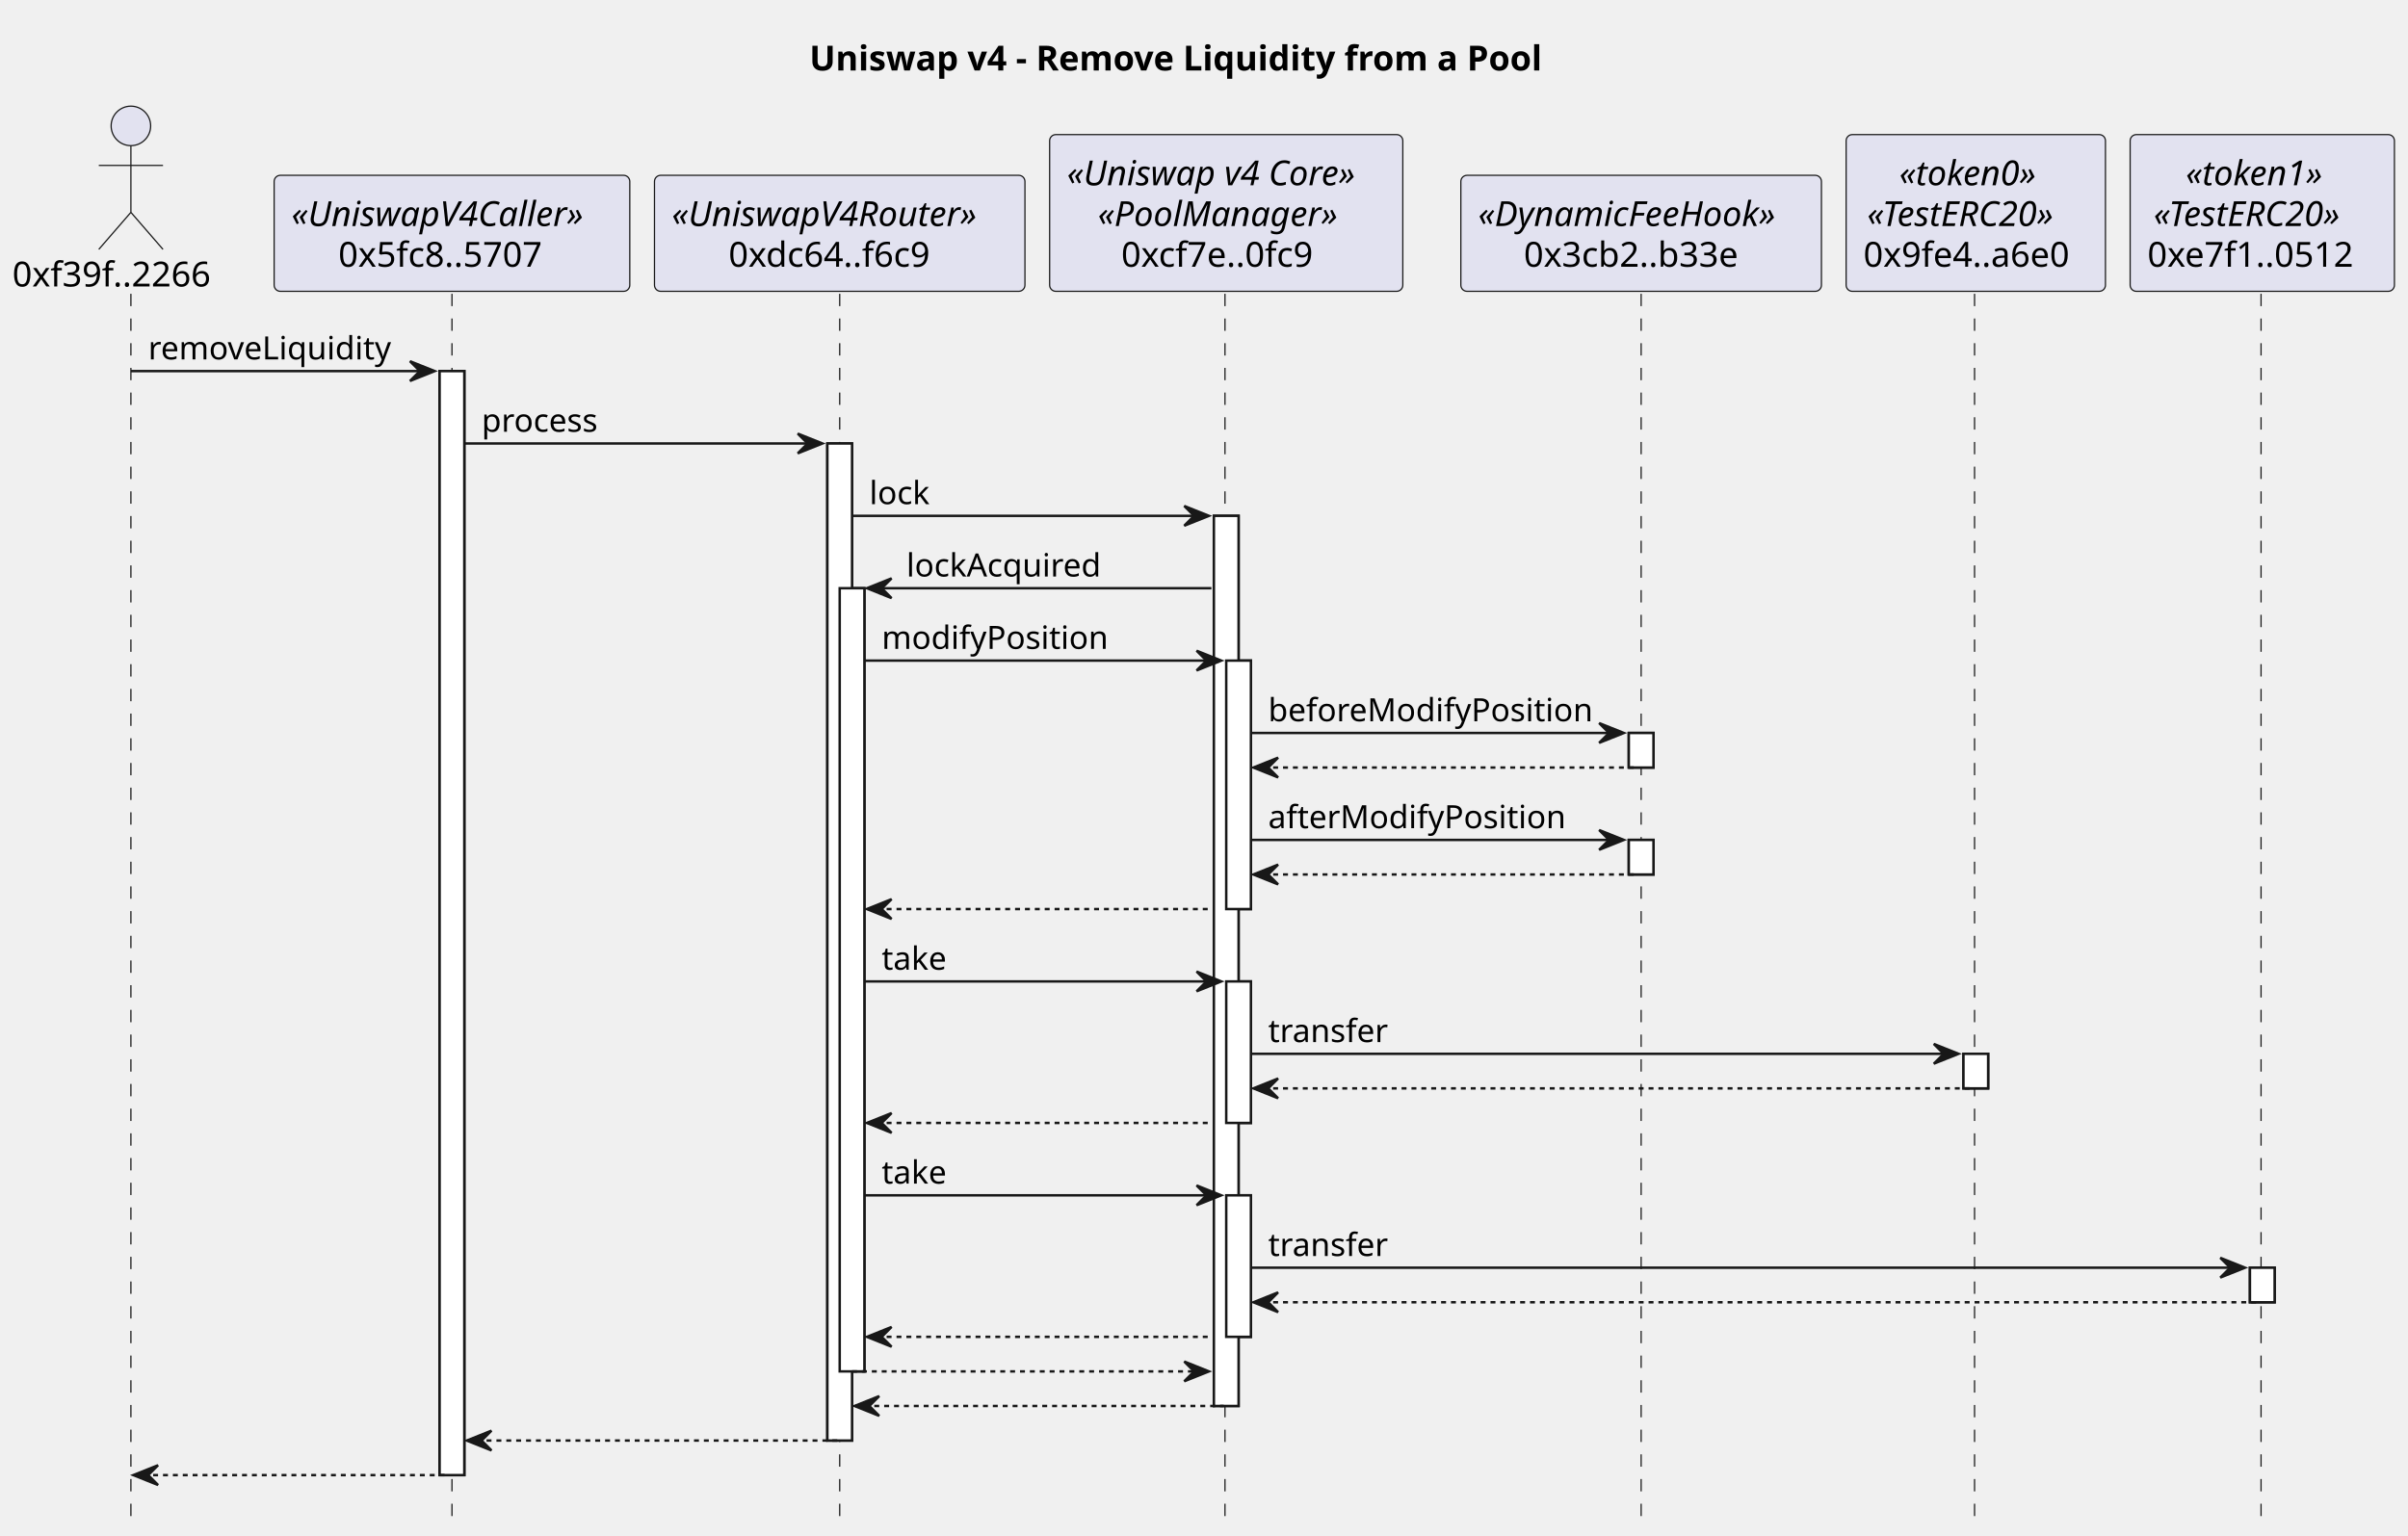
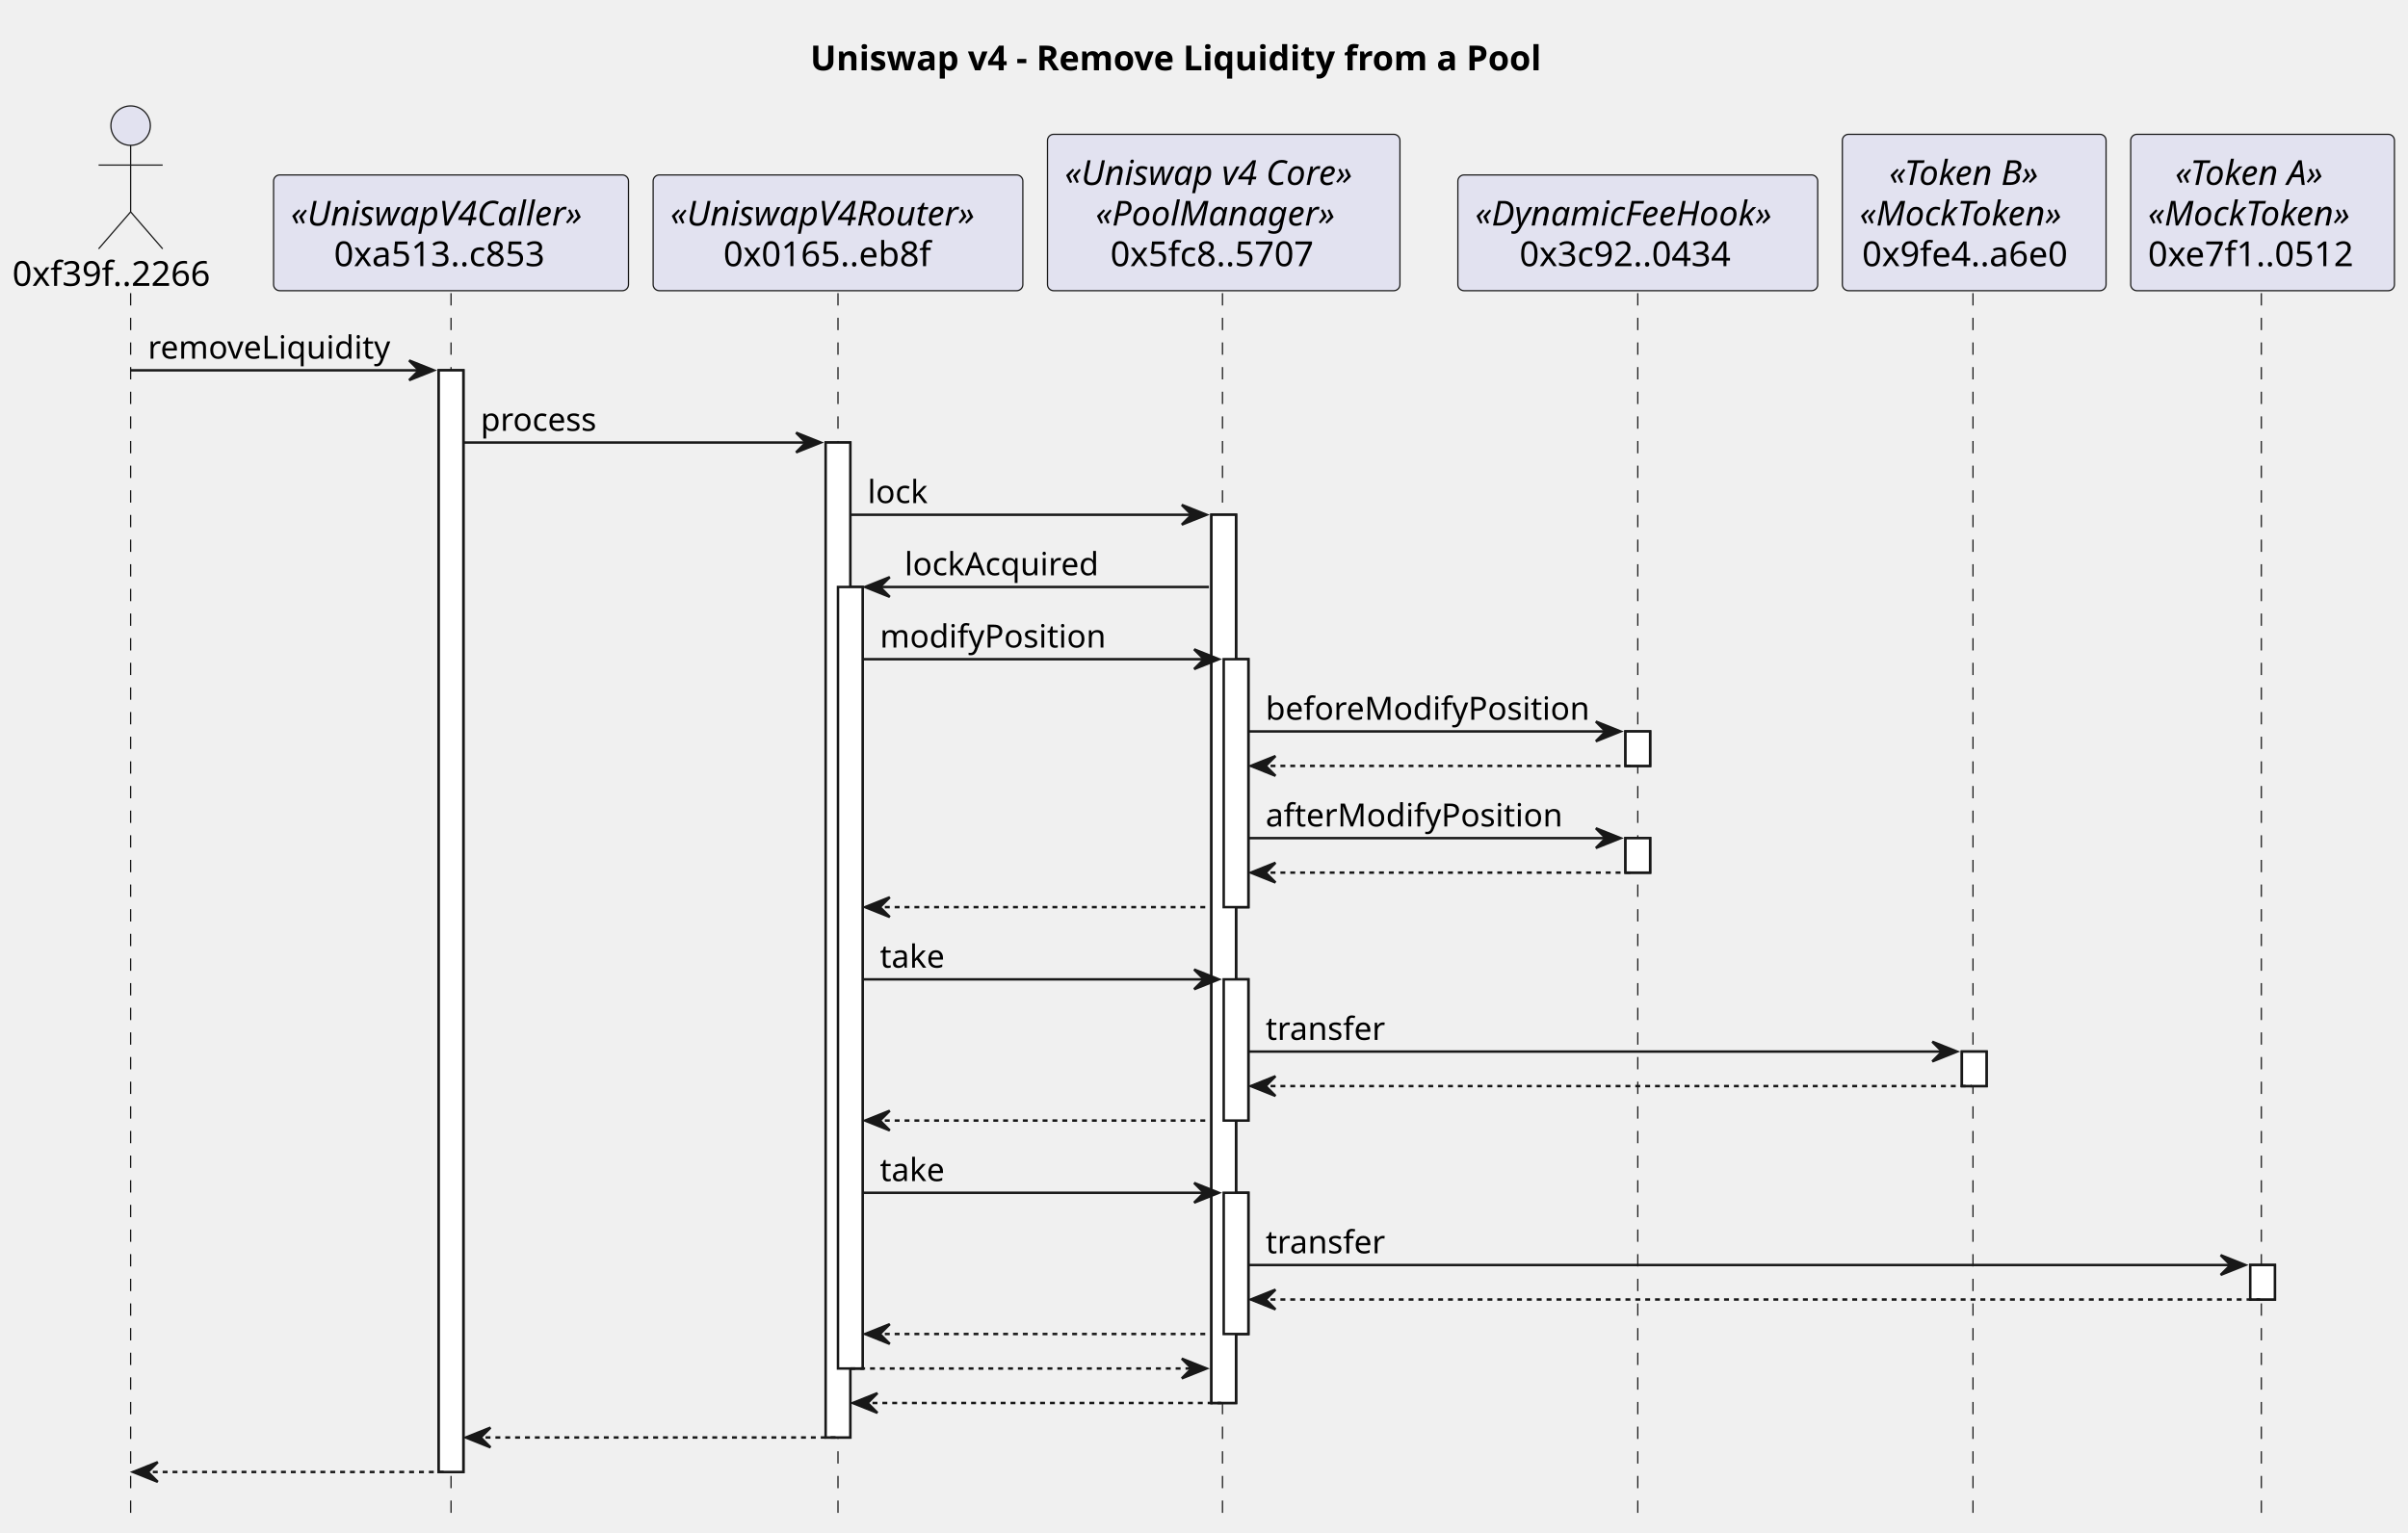
- <svg xmlns="http://www.w3.org/2000/svg" contentStyleType="text/css" height="622px" preserveAspectRatio="none" style="width:975px;height:622px;background:#FFFFFF;" version="1.1" viewBox="0 0 975 622" width="975px" zoomAndPan="magnify">
+ <svg xmlns="http://www.w3.org/2000/svg" contentStyleType="text/css" height="622px" preserveAspectRatio="none" style="width:977px;height:622px;background:#FFFFFF;" version="1.1" viewBox="0 0 977 622" width="977px" zoomAndPan="magnify">
  <defs />
  <g>
-     <text fill="#000000" font-family="sans-serif" font-size="14" font-weight="bold" lengthAdjust="spacing" textLength="318" x="327.75" y="28.535">Uniswap v4 - Remove Liquidity from a Pool</text>
+     <text fill="#000000" font-family="sans-serif" font-size="14" font-weight="bold" lengthAdjust="spacing" textLength="318" x="328.75" y="28.535">Uniswap v4 - Remove Liquidity from a Pool</text>
    <rect fill="#FFFFFF" height="447.106" style="stroke:#181818;stroke-width:1.0;" width="10" x="178" y="150.287" />
    <rect fill="#FFFFFF" height="403.795" style="stroke:#181818;stroke-width:1.0;" width="10" x="335" y="179.598" />
    <rect fill="#FFFFFF" height="317.174" style="stroke:#181818;stroke-width:1.0;" width="10" x="340" y="238.219" />
    <rect fill="#FFFFFF" height="360.484" style="stroke:#181818;stroke-width:1.0;" width="10" x="491.5" y="208.908" />
    <rect fill="#FFFFFF" height="100.621" style="stroke:#181818;stroke-width:1.0;" width="10" x="496.5" y="267.529" />
    <rect fill="#FFFFFF" height="57.31" style="stroke:#181818;stroke-width:1.0;" width="10" x="496.5" y="397.461" />
    <rect fill="#FFFFFF" height="57.31" style="stroke:#181818;stroke-width:1.0;" width="10" x="496.5" y="484.082" />
    <rect fill="#FFFFFF" height="14" style="stroke:#181818;stroke-width:1.0;" width="10" x="659.5" y="296.84" />
    <rect fill="#FFFFFF" height="14" style="stroke:#181818;stroke-width:1.0;" width="10" x="659.5" y="340.15" />
-     <rect fill="#FFFFFF" height="14" style="stroke:#181818;stroke-width:1.0;" width="10" x="795" y="426.772" />
-     <rect fill="#FFFFFF" height="14" style="stroke:#181818;stroke-width:1.0;" width="10" x="911" y="513.393" />
+     <rect fill="#FFFFFF" height="14" style="stroke:#181818;stroke-width:1.0;" width="10" x="796" y="426.772" />
+     <rect fill="#FFFFFF" height="14" style="stroke:#181818;stroke-width:1.0;" width="10" x="913" y="513.393" />
    <line style="stroke:#181818;stroke-width:0.5;stroke-dasharray:5.0,5.0;" x1="53" x2="53" y1="118.977" y2="615.393" />
    <line style="stroke:#181818;stroke-width:0.5;stroke-dasharray:5.0,5.0;" x1="183" x2="183" y1="118.977" y2="615.393" />
    <line style="stroke:#181818;stroke-width:0.5;stroke-dasharray:5.0,5.0;" x1="340" x2="340" y1="118.977" y2="615.393" />
    <line style="stroke:#181818;stroke-width:0.5;stroke-dasharray:5.0,5.0;" x1="496" x2="496" y1="118.977" y2="615.393" />
    <line style="stroke:#181818;stroke-width:0.5;stroke-dasharray:5.0,5.0;" x1="664.5" x2="664.5" y1="118.977" y2="615.393" />
-     <line style="stroke:#181818;stroke-width:0.5;stroke-dasharray:5.0,5.0;" x1="799.5" x2="799.5" y1="118.977" y2="615.393" />
-     <line style="stroke:#181818;stroke-width:0.5;stroke-dasharray:5.0,5.0;" x1="915.5" x2="915.5" y1="118.977" y2="615.393" />
+     <line style="stroke:#181818;stroke-width:0.5;stroke-dasharray:5.0,5.0;" x1="800.5" x2="800.5" y1="118.977" y2="615.393" />
+     <line style="stroke:#181818;stroke-width:0.5;stroke-dasharray:5.0,5.0;" x1="917.5" x2="917.5" y1="118.977" y2="615.393" />
    <text fill="#000000" font-family="sans-serif" font-size="14" lengthAdjust="spacing" textLength="90" x="5" y="116.023">0xf39f..2266</text>
    <ellipse cx="53" cy="50.988" fill="#E2E2F0" rx="8" ry="8" style="stroke:#181818;stroke-width:0.5;" />
    <path d="M53,58.988 L53,85.988 M40,66.988 L66,66.988 M53,85.988 L40,100.988 M53,85.988 L66,100.988 " fill="none" style="stroke:#181818;stroke-width:0.5;" />
    <rect fill="#E2E2F0" height="46.977" rx="2.5" ry="2.5" style="stroke:#181818;stroke-width:0.5;" width="144" x="111" y="71" />
    <text fill="#000000" font-family="sans-serif" font-size="14" font-style="italic" lengthAdjust="spacing" textLength="130" x="118" y="91.535">«UniswapV4Caller»</text>
-     <text fill="#000000" font-family="sans-serif" font-size="14" lengthAdjust="spacing" textLength="92" x="137" y="108.023">0x5fc8..5707</text>
+     <text fill="#000000" font-family="sans-serif" font-size="14" lengthAdjust="spacing" textLength="95" x="135.5" y="108.023">0xa513..c853</text>
    <rect fill="#E2E2F0" height="46.977" rx="2.5" ry="2.5" style="stroke:#181818;stroke-width:0.5;" width="150" x="265" y="71" />
    <text fill="#000000" font-family="sans-serif" font-size="14" font-style="italic" lengthAdjust="spacing" textLength="136" x="272" y="91.535">«UniswapV4Router»</text>
-     <text fill="#000000" font-family="sans-serif" font-size="14" lengthAdjust="spacing" textLength="90" x="295" y="108.023">0xdc64..f6c9</text>
+     <text fill="#000000" font-family="sans-serif" font-size="14" lengthAdjust="spacing" textLength="93" x="293.5" y="108.023">0x0165..eb8f</text>
    <rect fill="#E2E2F0" height="63.465" rx="2.5" ry="2.5" style="stroke:#181818;stroke-width:0.5;" width="143" x="425" y="54.512" />
    <text fill="#000000" font-family="sans-serif" font-size="14" font-style="italic" lengthAdjust="spacing" textLength="129" x="432" y="75.047">«Uniswap v4 Core»</text>
    <text fill="#000000" font-family="sans-serif" font-size="14" font-style="italic" lengthAdjust="spacing" textLength="104" x="444.5" y="91.535">«PoolManager»</text>
-     <text fill="#000000" font-family="sans-serif" font-size="14" lengthAdjust="spacing" textLength="85" x="454" y="108.023">0xcf7e..0fc9</text>
+     <text fill="#000000" font-family="sans-serif" font-size="14" lengthAdjust="spacing" textLength="92" x="450.5" y="108.023">0x5fc8..5707</text>
    <rect fill="#E2E2F0" height="46.977" rx="2.5" ry="2.5" style="stroke:#181818;stroke-width:0.5;" width="146" x="591.5" y="71" />
    <text fill="#000000" font-family="sans-serif" font-size="14" font-style="italic" lengthAdjust="spacing" textLength="132" x="598.5" y="91.535">«DynamicFeeHook»</text>
-     <text fill="#000000" font-family="sans-serif" font-size="14" lengthAdjust="spacing" textLength="95" x="617" y="108.023">0x3cb2..b33e</text>
-     <rect fill="#E2E2F0" height="63.465" rx="2.5" ry="2.5" style="stroke:#181818;stroke-width:0.5;" width="105" x="747.5" y="54.512" />
-     <text fill="#000000" font-family="sans-serif" font-size="14" font-style="italic" lengthAdjust="spacing" textLength="62" x="769" y="75.047">«token0»</text>
-     <text fill="#000000" font-family="sans-serif" font-size="14" font-style="italic" lengthAdjust="spacing" textLength="88" x="756" y="91.535">«TestERC20»</text>
-     <text fill="#000000" font-family="sans-serif" font-size="14" lengthAdjust="spacing" textLength="91" x="754.5" y="108.023">0x9fe4..a6e0</text>
-     <rect fill="#E2E2F0" height="63.465" rx="2.5" ry="2.5" style="stroke:#181818;stroke-width:0.5;" width="107" x="862.5" y="54.512" />
-     <text fill="#000000" font-family="sans-serif" font-size="14" font-style="italic" lengthAdjust="spacing" textLength="62" x="885" y="75.047">«token1»</text>
-     <text fill="#000000" font-family="sans-serif" font-size="14" font-style="italic" lengthAdjust="spacing" textLength="88" x="872" y="91.535">«TestERC20»</text>
-     <text fill="#000000" font-family="sans-serif" font-size="14" lengthAdjust="spacing" textLength="93" x="869.5" y="108.023">0xe7f1..0512</text>
+     <text fill="#000000" font-family="sans-serif" font-size="14" lengthAdjust="spacing" textLength="96" x="616.5" y="108.023">0x3c92..0434</text>
+     <rect fill="#E2E2F0" height="63.465" rx="2.5" ry="2.5" style="stroke:#181818;stroke-width:0.5;" width="107" x="747.5" y="54.512" />
+     <text fill="#000000" font-family="sans-serif" font-size="14" font-style="italic" lengthAdjust="spacing" textLength="69" x="766.5" y="75.047">«Token B»</text>
+     <text fill="#000000" font-family="sans-serif" font-size="14" font-style="italic" lengthAdjust="spacing" textLength="93" x="754.5" y="91.535">«MockToken»</text>
+     <text fill="#000000" font-family="sans-serif" font-size="14" lengthAdjust="spacing" textLength="91" x="755.5" y="108.023">0x9fe4..a6e0</text>
+     <rect fill="#E2E2F0" height="63.465" rx="2.5" ry="2.5" style="stroke:#181818;stroke-width:0.5;" width="107" x="864.5" y="54.512" />
+     <text fill="#000000" font-family="sans-serif" font-size="14" font-style="italic" lengthAdjust="spacing" textLength="71" x="882.5" y="75.047">«Token A»</text>
+     <text fill="#000000" font-family="sans-serif" font-size="14" font-style="italic" lengthAdjust="spacing" textLength="93" x="871.5" y="91.535">«MockToken»</text>
+     <text fill="#000000" font-family="sans-serif" font-size="14" lengthAdjust="spacing" textLength="93" x="871.5" y="108.023">0xe7f1..0512</text>
    <rect fill="#FFFFFF" height="447.106" style="stroke:#181818;stroke-width:1.0;" width="10" x="178" y="150.287" />
    <rect fill="#FFFFFF" height="403.795" style="stroke:#181818;stroke-width:1.0;" width="10" x="335" y="179.598" />
    <rect fill="#FFFFFF" height="317.174" style="stroke:#181818;stroke-width:1.0;" width="10" x="340" y="238.219" />
    <rect fill="#FFFFFF" height="360.484" style="stroke:#181818;stroke-width:1.0;" width="10" x="491.5" y="208.908" />
    <rect fill="#FFFFFF" height="100.621" style="stroke:#181818;stroke-width:1.0;" width="10" x="496.5" y="267.529" />
    <rect fill="#FFFFFF" height="57.31" style="stroke:#181818;stroke-width:1.0;" width="10" x="496.5" y="397.461" />
    <rect fill="#FFFFFF" height="57.31" style="stroke:#181818;stroke-width:1.0;" width="10" x="496.5" y="484.082" />
    <rect fill="#FFFFFF" height="14" style="stroke:#181818;stroke-width:1.0;" width="10" x="659.5" y="296.84" />
    <rect fill="#FFFFFF" height="14" style="stroke:#181818;stroke-width:1.0;" width="10" x="659.5" y="340.15" />
-     <rect fill="#FFFFFF" height="14" style="stroke:#181818;stroke-width:1.0;" width="10" x="795" y="426.772" />
-     <rect fill="#FFFFFF" height="14" style="stroke:#181818;stroke-width:1.0;" width="10" x="911" y="513.393" />
+     <rect fill="#FFFFFF" height="14" style="stroke:#181818;stroke-width:1.0;" width="10" x="796" y="426.772" />
+     <rect fill="#FFFFFF" height="14" style="stroke:#181818;stroke-width:1.0;" width="10" x="913" y="513.393" />
    <polygon fill="#181818" points="166,146.287,176,150.287,166,154.287,170,150.287" style="stroke:#181818;stroke-width:1.0;" />
    <line style="stroke:#181818;stroke-width:1.0;" x1="53" x2="172" y1="150.287" y2="150.287" />
    <text fill="#000000" font-family="sans-serif" font-size="13" lengthAdjust="spacing" textLength="101" x="60" y="145.545">removeLiquidity</text>
    <polygon fill="#181818" points="323,175.598,333,179.598,323,183.598,327,179.598" style="stroke:#181818;stroke-width:1.0;" />
    <line style="stroke:#181818;stroke-width:1.0;" x1="188" x2="329" y1="179.598" y2="179.598" />
    <text fill="#000000" font-family="sans-serif" font-size="13" lengthAdjust="spacing" textLength="49" x="195" y="174.856">process</text>
    <polygon fill="#181818" points="479.5,204.908,489.5,208.908,479.5,212.908,483.5,208.908" style="stroke:#181818;stroke-width:1.0;" />
    <line style="stroke:#181818;stroke-width:1.0;" x1="345" x2="485.5" y1="208.908" y2="208.908" />
    <text fill="#000000" font-family="sans-serif" font-size="13" lengthAdjust="spacing" textLength="27" x="352" y="204.166">lock</text>
    <polygon fill="#181818" points="361,234.219,351,238.219,361,242.219,357,238.219" style="stroke:#181818;stroke-width:1.0;" />
    <line style="stroke:#181818;stroke-width:1.0;" x1="355" x2="490.5" y1="238.219" y2="238.219" />
    <text fill="#000000" font-family="sans-serif" font-size="13" lengthAdjust="spacing" textLength="83" x="367" y="233.477">lockAcquired</text>
    <polygon fill="#181818" points="484.5,263.529,494.5,267.529,484.5,271.529,488.5,267.529" style="stroke:#181818;stroke-width:1.0;" />
    <line style="stroke:#181818;stroke-width:1.0;" x1="350" x2="490.5" y1="267.529" y2="267.529" />
    <text fill="#000000" font-family="sans-serif" font-size="13" lengthAdjust="spacing" textLength="95" x="357" y="262.787">modifyPosition</text>
    <polygon fill="#181818" points="647.5,292.84,657.5,296.84,647.5,300.84,651.5,296.84" style="stroke:#181818;stroke-width:1.0;" />
    <line style="stroke:#181818;stroke-width:1.0;" x1="506.5" x2="653.5" y1="296.84" y2="296.84" />
    <text fill="#000000" font-family="sans-serif" font-size="13" lengthAdjust="spacing" textLength="134" x="513.5" y="292.098">beforeModifyPosition</text>
    <polygon fill="#181818" points="517.5,306.84,507.5,310.84,517.5,314.84,513.5,310.84" style="stroke:#181818;stroke-width:1.0;" />
    <line style="stroke:#181818;stroke-width:1.0;stroke-dasharray:2.0,2.0;" x1="511.5" x2="663.5" y1="310.84" y2="310.84" />
    <polygon fill="#181818" points="647.5,336.15,657.5,340.15,647.5,344.15,651.5,340.15" style="stroke:#181818;stroke-width:1.0;" />
    <line style="stroke:#181818;stroke-width:1.0;" x1="506.5" x2="653.5" y1="340.15" y2="340.15" />
    <text fill="#000000" font-family="sans-serif" font-size="13" lengthAdjust="spacing" textLength="123" x="513.5" y="335.408">afterModifyPosition</text>
    <polygon fill="#181818" points="517.5,350.15,507.5,354.15,517.5,358.15,513.5,354.15" style="stroke:#181818;stroke-width:1.0;" />
    <line style="stroke:#181818;stroke-width:1.0;stroke-dasharray:2.0,2.0;" x1="511.5" x2="663.5" y1="354.15" y2="354.15" />
    <polygon fill="#181818" points="361,364.15,351,368.15,361,372.15,357,368.15" style="stroke:#181818;stroke-width:1.0;" />
    <line style="stroke:#181818;stroke-width:1.0;stroke-dasharray:2.0,2.0;" x1="355" x2="490.5" y1="368.15" y2="368.15" />
    <polygon fill="#181818" points="484.5,393.461,494.5,397.461,484.5,401.461,488.5,397.461" style="stroke:#181818;stroke-width:1.0;" />
    <line style="stroke:#181818;stroke-width:1.0;" x1="350" x2="490.5" y1="397.461" y2="397.461" />
    <text fill="#000000" font-family="sans-serif" font-size="13" lengthAdjust="spacing" textLength="27" x="357" y="392.719">take</text>
-     <polygon fill="#181818" points="783,422.772,793,426.772,783,430.772,787,426.772" style="stroke:#181818;stroke-width:1.0;" />
-     <line style="stroke:#181818;stroke-width:1.0;" x1="506.5" x2="789" y1="426.772" y2="426.772" />
+     <polygon fill="#181818" points="784,422.772,794,426.772,784,430.772,788,426.772" style="stroke:#181818;stroke-width:1.0;" />
+     <line style="stroke:#181818;stroke-width:1.0;" x1="506.5" x2="790" y1="426.772" y2="426.772" />
    <text fill="#000000" font-family="sans-serif" font-size="13" lengthAdjust="spacing" textLength="49" x="513.5" y="422.029">transfer</text>
    <polygon fill="#181818" points="517.5,436.772,507.5,440.772,517.5,444.772,513.5,440.772" style="stroke:#181818;stroke-width:1.0;" />
-     <line style="stroke:#181818;stroke-width:1.0;stroke-dasharray:2.0,2.0;" x1="511.5" x2="799" y1="440.772" y2="440.772" />
+     <line style="stroke:#181818;stroke-width:1.0;stroke-dasharray:2.0,2.0;" x1="511.5" x2="800" y1="440.772" y2="440.772" />
    <polygon fill="#181818" points="361,450.772,351,454.772,361,458.772,357,454.772" style="stroke:#181818;stroke-width:1.0;" />
    <line style="stroke:#181818;stroke-width:1.0;stroke-dasharray:2.0,2.0;" x1="355" x2="490.5" y1="454.772" y2="454.772" />
    <polygon fill="#181818" points="484.5,480.082,494.5,484.082,484.5,488.082,488.5,484.082" style="stroke:#181818;stroke-width:1.0;" />
    <line style="stroke:#181818;stroke-width:1.0;" x1="350" x2="490.5" y1="484.082" y2="484.082" />
    <text fill="#000000" font-family="sans-serif" font-size="13" lengthAdjust="spacing" textLength="27" x="357" y="479.34">take</text>
-     <polygon fill="#181818" points="899,509.393,909,513.393,899,517.393,903,513.393" style="stroke:#181818;stroke-width:1.0;" />
-     <line style="stroke:#181818;stroke-width:1.0;" x1="506.5" x2="905" y1="513.393" y2="513.393" />
+     <polygon fill="#181818" points="901,509.393,911,513.393,901,517.393,905,513.393" style="stroke:#181818;stroke-width:1.0;" />
+     <line style="stroke:#181818;stroke-width:1.0;" x1="506.5" x2="907" y1="513.393" y2="513.393" />
    <text fill="#000000" font-family="sans-serif" font-size="13" lengthAdjust="spacing" textLength="49" x="513.5" y="508.65">transfer</text>
    <polygon fill="#181818" points="517.5,523.393,507.5,527.393,517.5,531.393,513.5,527.393" style="stroke:#181818;stroke-width:1.0;" />
-     <line style="stroke:#181818;stroke-width:1.0;stroke-dasharray:2.0,2.0;" x1="511.5" x2="915" y1="527.393" y2="527.393" />
+     <line style="stroke:#181818;stroke-width:1.0;stroke-dasharray:2.0,2.0;" x1="511.5" x2="917" y1="527.393" y2="527.393" />
    <polygon fill="#181818" points="361,537.393,351,541.393,361,545.393,357,541.393" style="stroke:#181818;stroke-width:1.0;" />
    <line style="stroke:#181818;stroke-width:1.0;stroke-dasharray:2.0,2.0;" x1="355" x2="490.5" y1="541.393" y2="541.393" />
    <polygon fill="#181818" points="479.5,551.393,489.5,555.393,479.5,559.393,483.5,555.393" style="stroke:#181818;stroke-width:1.0;" />
    <line style="stroke:#181818;stroke-width:1.0;stroke-dasharray:2.0,2.0;" x1="345" x2="485.5" y1="555.393" y2="555.393" />
    <polygon fill="#181818" points="356,565.393,346,569.393,356,573.393,352,569.393" style="stroke:#181818;stroke-width:1.0;" />
    <line style="stroke:#181818;stroke-width:1.0;stroke-dasharray:2.0,2.0;" x1="350" x2="495.5" y1="569.393" y2="569.393" />
    <polygon fill="#181818" points="199,579.393,189,583.393,199,587.393,195,583.393" style="stroke:#181818;stroke-width:1.0;" />
    <line style="stroke:#181818;stroke-width:1.0;stroke-dasharray:2.0,2.0;" x1="193" x2="339" y1="583.393" y2="583.393" />
    <polygon fill="#181818" points="64,593.393,54,597.393,64,601.393,60,597.393" style="stroke:#181818;stroke-width:1.0;" />
    <line style="stroke:#181818;stroke-width:1.0;stroke-dasharray:2.0,2.0;" x1="58" x2="182" y1="597.393" y2="597.393" />
  </g>
</svg>
